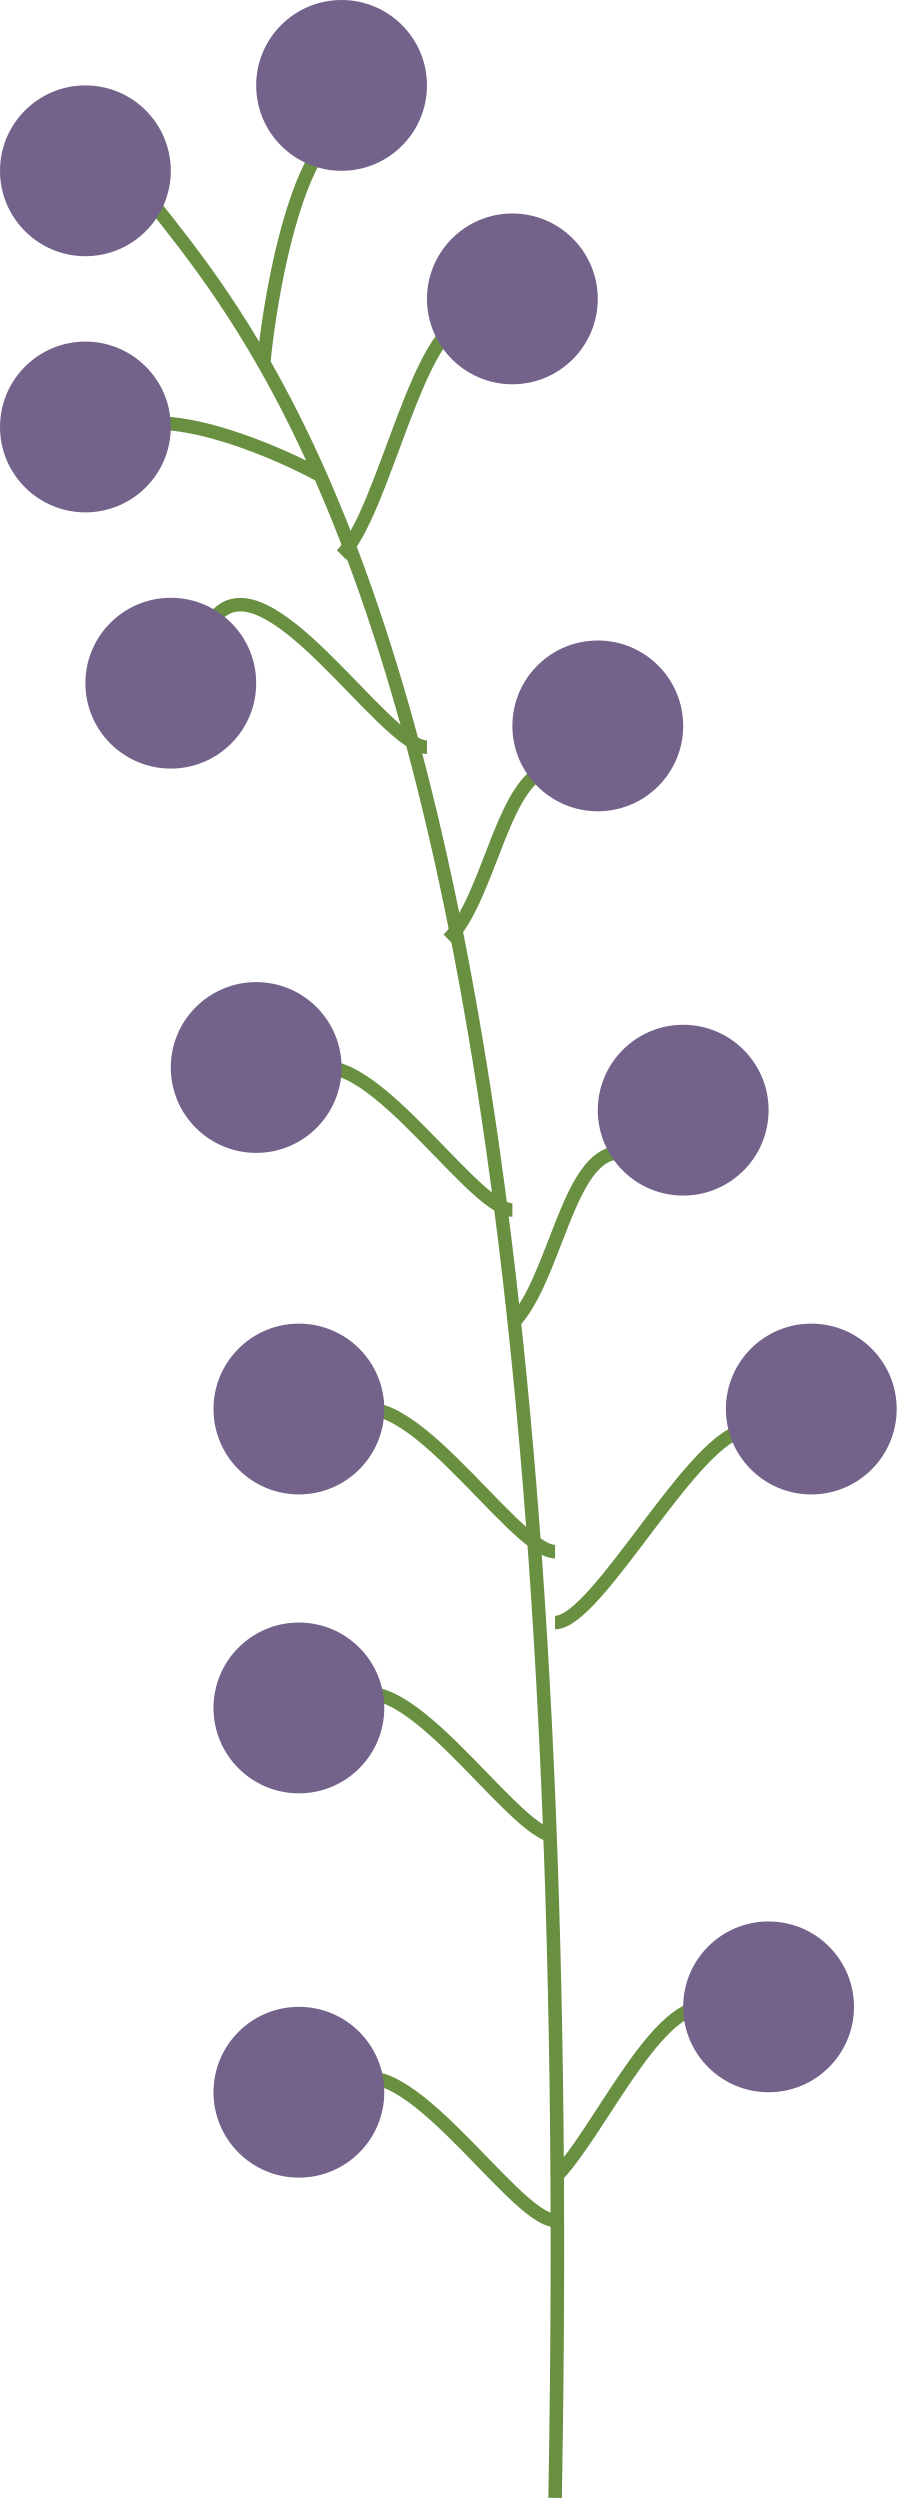
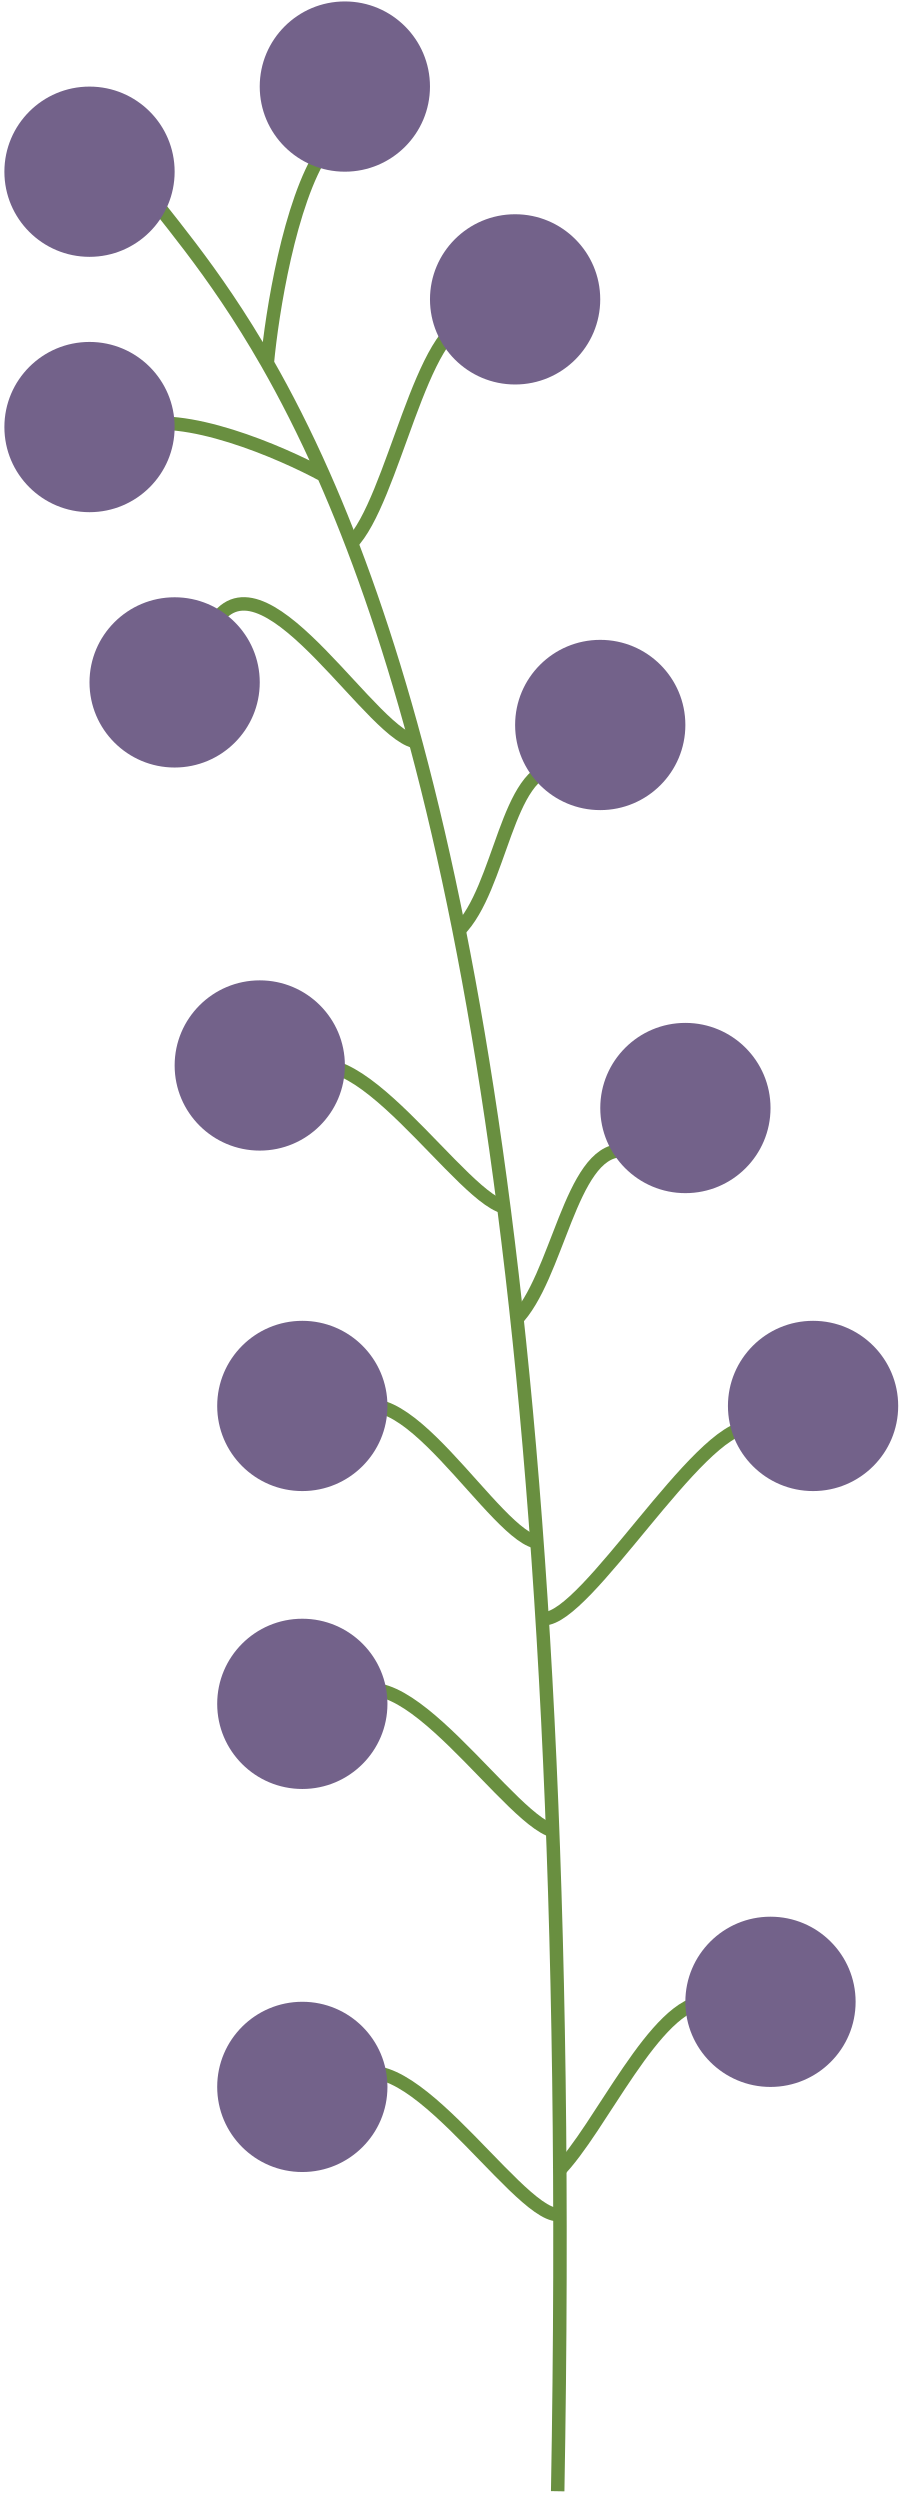
- <svg xmlns="http://www.w3.org/2000/svg" width="133" height="370" viewBox="0 0 133 370" fill="none">
-   <path d="M18.959 25.277C23.428 31.534 30.83 39.358 39.034 53.714M82.153 369.686C85.304 194.84 66.123 112.754 47.396 70.364M39.034 53.714C39.715 46.342 42.341 29.701 47.396 22.117M39.034 53.714C41.759 58.483 44.573 63.972 47.396 70.364M47.396 70.364C41.077 66.921 26.542 60.666 18.959 63.194" stroke="#698F40" stroke-width="2" />
-   <path d="M66.353 139.028C72.673 132.708 74.569 113.75 82.152 113.75" stroke="#698F40" stroke-width="2" />
-   <path d="M50.557 82.147C56.876 75.828 61.932 47.391 69.515 47.391" stroke="#698F40" stroke-width="2" />
-   <path d="M75.834 195.907C82.153 189.587 84.049 170.629 91.633 170.629" stroke="#698F40" stroke-width="2" />
-   <path d="M82.15 322.289C88.47 315.97 96.685 297.012 104.268 297.012" stroke="#698F40" stroke-width="2" />
-   <path d="M82.15 240.137C88.47 240.137 103.005 211.699 110.588 211.699" stroke="#698F40" stroke-width="2" />
-   <path d="M63.195 110.587C56.875 110.589 39.181 81.517 31.598 91.628M82.153 271.734C75.834 271.736 58.139 242.664 50.556 252.775M82.153 328.609C75.834 328.611 58.139 299.539 50.556 309.65" stroke="#698F40" stroke-width="2" />
-   <path d="M75.834 179.079C69.514 179.081 51.82 150.009 44.236 160.12" stroke="#698F40" stroke-width="2" />
-   <path d="M82.154 229.638C75.834 229.64 58.14 200.568 50.557 210.679" stroke="#698F40" stroke-width="2" />
-   <circle cx="113.75" cy="297.014" r="12.639" fill="#73628A" />
-   <circle cx="44.236" cy="309.651" r="12.639" fill="#73628A" />
-   <circle cx="44.236" cy="252.776" r="12.639" fill="#73628A" />
-   <circle cx="44.236" cy="208.537" r="12.639" fill="#73628A" />
-   <circle cx="120.071" cy="208.537" r="12.639" fill="#73628A" />
-   <circle cx="101.113" cy="164.307" r="12.639" fill="#73628A" />
-   <circle cx="88.473" cy="107.432" r="12.639" fill="#73628A" />
-   <circle cx="25.277" cy="101.112" r="12.639" fill="#73628A" />
-   <circle cx="12.639" cy="63.194" r="12.639" fill="#73628A" />
-   <circle cx="75.832" cy="44.236" r="12.639" fill="#73628A" />
-   <circle cx="50.553" cy="12.639" r="12.639" fill="#73628A" />
-   <circle cx="12.639" cy="25.279" r="12.639" fill="#73628A" />
-   <circle cx="37.916" cy="157.99" r="12.639" fill="#73628A" />
+ <svg xmlns="http://www.w3.org/2000/svg" width="100" height="278" viewBox="0 0 100 278" fill="none">
+   <path d="M14.688 19.089C18.035 23.775 23.578 29.635 29.722 40.386M62.015 277.025C64.375 146.079 50.01 84.603 35.985 52.856M29.722 40.386C30.232 34.865 32.199 22.402 35.985 16.723M29.722 40.386C31.763 43.958 33.87 48.069 35.985 52.856M35.985 52.856C31.252 50.277 20.367 45.593 14.688 47.486" stroke="#698F40" stroke-width="1.498" />
+   <path d="M51 103.5C55.733 98.767 56.334 85.352 62.014 85.352" stroke="#698F40" stroke-width="1.498" />
+   <path d="M39 60.5C43.733 55.767 46.871 35.652 52.55 35.652" stroke="#698F40" stroke-width="1.498" />
+   <path d="M57.281 146.88C62.014 142.148 63.434 127.949 69.113 127.949" stroke="#698F40" stroke-width="1.498" />
+   <path d="M62.012 241.529C66.745 236.796 72.897 222.598 78.576 222.598" stroke="#698F40" stroke-width="1.498" />
+   <path d="M60.5 180C65.233 180 77.63 158.707 83.309 158.707" stroke="#698F40" stroke-width="1.498" />
+   <path d="M46.5 82.5C41.767 82.501 29.832 61.209 24.152 68.781M62.014 203.667C57.282 203.668 44.03 181.896 38.351 189.468M62.014 246.262C57.282 246.263 44.03 224.491 38.351 232.063" stroke="#698F40" stroke-width="1.498" />
+   <path d="M56.5 134.275C51.767 134.276 38.516 112.504 32.836 120.076" stroke="#698F40" stroke-width="1.498" />
+   <path d="M60 171.5C55.267 171.501 44.031 150.371 38.352 157.943" stroke="#698F40" stroke-width="1.498" />
+   <circle cx="85.678" cy="222.602" r="9.466" fill="#73628A" />
+   <circle cx="33.618" cy="232.063" r="9.466" fill="#73628A" />
+   <circle cx="33.618" cy="189.469" r="9.466" fill="#73628A" />
+   <circle cx="33.618" cy="156.341" r="9.466" fill="#73628A" />
+   <circle cx="90.413" cy="156.341" r="9.466" fill="#73628A" />
+   <circle cx="76.216" cy="123.212" r="9.466" fill="#73628A" />
+   <circle cx="66.747" cy="80.618" r="9.466" fill="#73628A" />
+   <circle cx="19.419" cy="75.883" r="9.466" fill="#73628A" />
+   <circle cx="9.954" cy="47.489" r="9.466" fill="#73628A" />
+   <circle cx="57.28" cy="33.29" r="9.466" fill="#73628A" />
+   <circle cx="38.348" cy="9.626" r="9.466" fill="#73628A" />
+   <circle cx="9.954" cy="19.095" r="9.466" fill="#73628A" />
+   <circle cx="28.886" cy="118.481" r="9.466" fill="#73628A" />
</svg>
